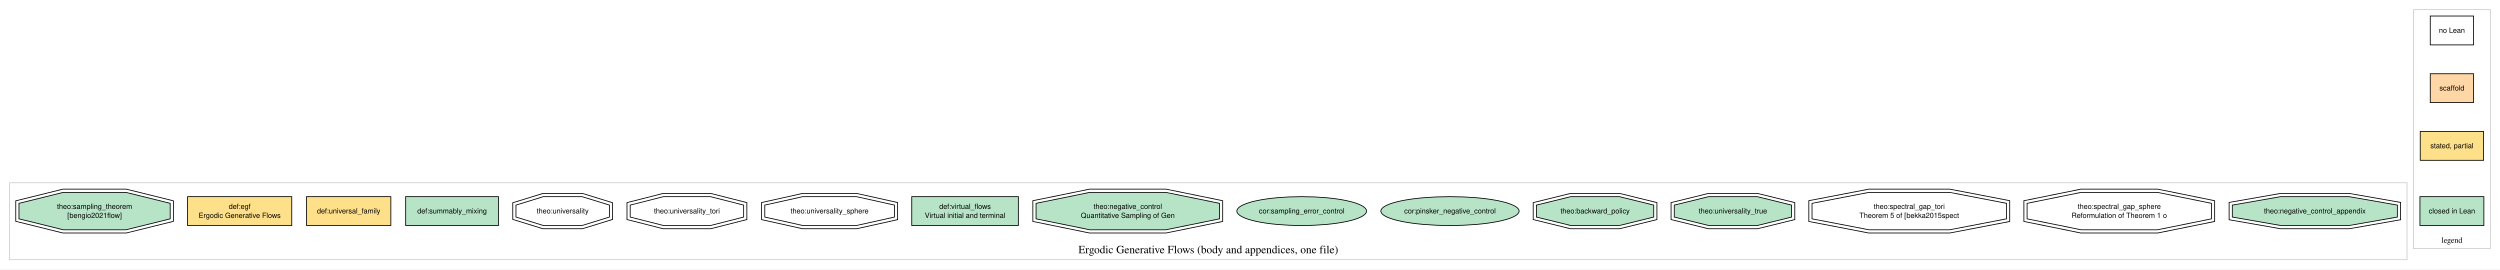
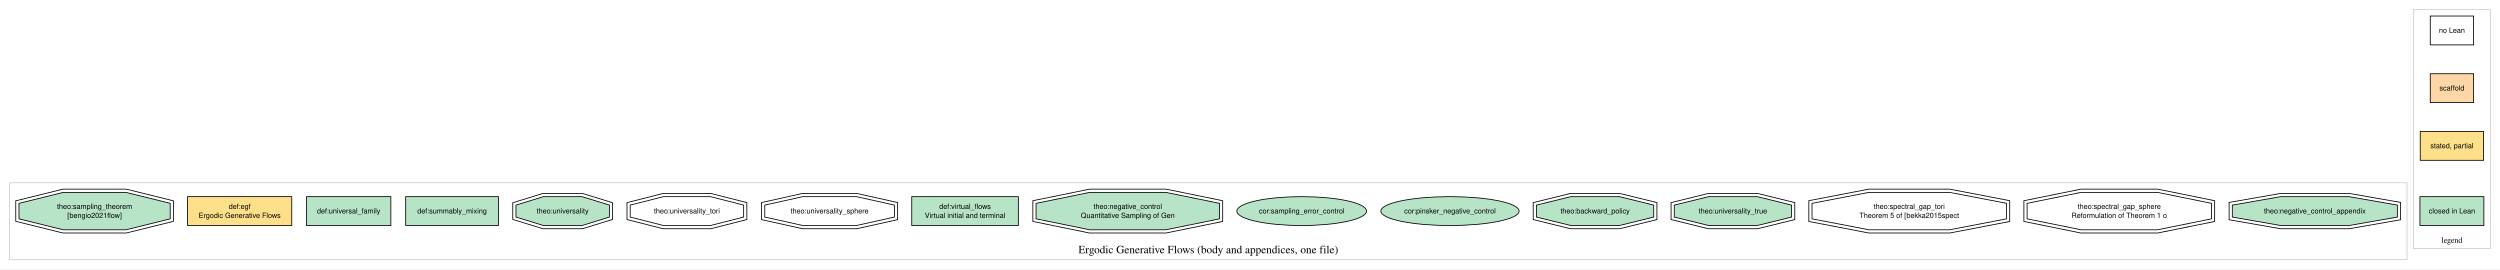
<svg xmlns="http://www.w3.org/2000/svg" width="3119pt" height="336pt" viewBox="0.00 0.00 3119.00 336.00">
  <g id="graph0" class="graph" transform="scale(1 1) rotate(0) translate(4 331.94)">
    <polygon fill="white" stroke="none" points="-4,4 -4,-331.94 3115,-331.94 3115,4 -4,4" />
    <g id="clust1" class="cluster">
      <polygon fill="none" stroke="#cccccc" points="8,-8 8,-103.94 2999,-103.94 2999,-8 8,-8" />
      <text xml:space="preserve" text-anchor="middle" x="1503.5" y="-15.95" font-family="Times,serif" font-size="14.00">Ergodic Generative Flows (body and appendices, one file)</text>
    </g>
    <g id="clust2" class="cluster">
      <polygon fill="none" stroke="#cccccc" points="3007,-21.84 3007,-319.94 3103,-319.94 3103,-21.84 3007,-21.84" />
      <text xml:space="preserve" text-anchor="middle" x="3055" y="-29.09" font-family="Times,serif" font-size="10.00">legend</text>
    </g>
    <g id="node1" class="node">
      <polygon fill="#b7e4c7" stroke="black" points="208.33,-58.92 208.33,-78.26 153.07,-91.94 74.93,-91.94 19.67,-78.26 19.67,-58.92 74.93,-45.25 153.07,-45.25 208.33,-58.92" />
      <polygon fill="none" stroke="black" points="212.33,-55.79 212.33,-81.39 153.56,-95.94 74.44,-95.94 15.67,-81.39 15.67,-55.79 74.44,-41.25 153.56,-41.25 212.33,-55.79" />
      <text xml:space="preserve" text-anchor="middle" x="114" y="-71.29" font-family="Helvetica,sans-Serif" font-size="9.00">theo:sampling_theorem</text>
      <text xml:space="preserve" text-anchor="middle" x="114" y="-60.04" font-family="Helvetica,sans-Serif" font-size="9.00">[bengio2021flow]</text>
    </g>
    <g id="node2" class="node">
      <polygon fill="#ffe08a" stroke="black" points="360,-86.59 230,-86.59 230,-50.59 360,-50.59 360,-86.59" />
      <text xml:space="preserve" text-anchor="middle" x="295" y="-71.29" font-family="Helvetica,sans-Serif" font-size="9.00">def:egf</text>
      <text xml:space="preserve" text-anchor="middle" x="295" y="-60.04" font-family="Helvetica,sans-Serif" font-size="9.00">Ergodic Generative Flows</text>
    </g>
    <g id="node3" class="node">
-       <polygon fill="#ffe08a" stroke="black" points="483.62,-86.59 378.38,-86.59 378.38,-50.59 483.62,-50.59 483.62,-86.59" />
+       <polygon fill="#b7e4c7" stroke="black" points="483.62,-86.59 378.38,-86.59 378.38,-50.59 483.62,-50.59 483.62,-86.59" />
      <text xml:space="preserve" text-anchor="middle" x="431" y="-65.67" font-family="Helvetica,sans-Serif" font-size="9.00">def:universal_family</text>
    </g>
    <g id="node4" class="node">
      <polygon fill="#b7e4c7" stroke="black" points="617.88,-86.59 502.12,-86.59 502.12,-50.59 617.88,-50.59 617.88,-86.59" />
      <text xml:space="preserve" text-anchor="middle" x="560" y="-65.67" font-family="Helvetica,sans-Serif" font-size="9.00">def:summably_mixing</text>
    </g>
    <g id="node5" class="node">
-       <polygon fill="#ffffff" stroke="black" points="756.28,-61.14 756.28,-76.05 722.14,-86.59 673.86,-86.59 639.72,-76.05 639.72,-61.14 673.86,-50.59 722.14,-50.59 756.28,-61.14" />
+       <polygon fill="#b7e4c7" stroke="black" points="756.28,-61.14 756.28,-76.05 722.14,-86.59 673.86,-86.59 639.72,-76.05 639.72,-61.14 673.86,-50.59 722.14,-50.59 756.28,-61.14" />
      <polygon fill="none" stroke="black" points="760.28,-58.19 760.28,-79 722.74,-90.59 673.26,-90.59 635.72,-79 635.72,-58.19 673.26,-46.59 722.74,-46.59 760.28,-58.19" />
      <text xml:space="preserve" text-anchor="middle" x="698" y="-65.67" font-family="Helvetica,sans-Serif" font-size="9.00">theo:universality</text>
    </g>
    <g id="node6" class="node">
      <polygon fill="#ffffff" stroke="black" points="923.77,-61.14 923.77,-76.05 882.31,-86.59 823.69,-86.59 782.23,-76.05 782.23,-61.14 823.69,-50.59 882.31,-50.59 923.77,-61.14" />
      <polygon fill="none" stroke="black" points="927.77,-58.03 927.77,-79.16 882.81,-90.59 823.19,-90.59 778.23,-79.16 778.23,-58.03 823.19,-46.59 882.81,-46.59 927.77,-58.03" />
      <text xml:space="preserve" text-anchor="middle" x="853" y="-65.67" font-family="Helvetica,sans-Serif" font-size="9.00">theo:universality_tori</text>
    </g>
    <g id="node7" class="node">
      <polygon fill="#ffffff" stroke="black" points="1111.86,-61.14 1111.86,-76.05 1064.49,-86.59 997.51,-86.59 950.14,-76.05 950.14,-61.14 997.51,-50.59 1064.49,-50.59 1111.86,-61.14" />
      <polygon fill="none" stroke="black" points="1115.86,-57.93 1115.86,-79.26 1064.93,-90.59 997.07,-90.59 946.14,-79.26 946.14,-57.93 997.07,-46.59 1064.93,-46.59 1115.86,-57.93" />
      <text xml:space="preserve" text-anchor="middle" x="1031" y="-65.67" font-family="Helvetica,sans-Serif" font-size="9.00">theo:universality_sphere</text>
    </g>
    <g id="node8" class="node">
      <polygon fill="#b7e4c7" stroke="black" points="1266.5,-86.59 1133.5,-86.59 1133.5,-50.59 1266.5,-50.59 1266.5,-86.59" />
      <text xml:space="preserve" text-anchor="middle" x="1200" y="-71.29" font-family="Helvetica,sans-Serif" font-size="9.00">def:virtual_flows</text>
      <text xml:space="preserve" text-anchor="middle" x="1200" y="-60.04" font-family="Helvetica,sans-Serif" font-size="9.00">Virtual initial and terminal</text>
    </g>
    <g id="node9" class="node">
      <polygon fill="#b7e4c7" stroke="black" points="1517.42,-58.92 1517.42,-78.26 1450.4,-91.94 1355.6,-91.94 1288.58,-78.26 1288.58,-58.92 1355.6,-45.25 1450.4,-45.25 1517.42,-58.92" />
      <polygon fill="none" stroke="black" points="1521.42,-55.66 1521.42,-81.53 1450.8,-95.94 1355.2,-95.94 1284.58,-81.53 1284.58,-55.66 1355.2,-41.25 1450.8,-41.25 1521.42,-55.66" />
      <text xml:space="preserve" text-anchor="middle" x="1403" y="-71.29" font-family="Helvetica,sans-Serif" font-size="9.00">theo:negative_control</text>
      <text xml:space="preserve" text-anchor="middle" x="1403" y="-60.04" font-family="Helvetica,sans-Serif" font-size="9.00">Quantitative Sampling of Gen</text>
    </g>
    <g id="node10" class="node">
      <ellipse fill="#b7e4c7" stroke="black" cx="1620" cy="-68.59" rx="80.91" ry="18" />
      <text xml:space="preserve" text-anchor="middle" x="1620" y="-65.67" font-family="Helvetica,sans-Serif" font-size="9.00">cor:sampling_error_control</text>
    </g>
    <g id="node11" class="node">
      <ellipse fill="#b7e4c7" stroke="black" cx="1805" cy="-68.59" rx="86.24" ry="18" />
      <text xml:space="preserve" text-anchor="middle" x="1805" y="-65.67" font-family="Helvetica,sans-Serif" font-size="9.00">cor:pinsker_negative_control</text>
    </g>
    <g id="node12" class="node">
      <polygon fill="#b7e4c7" stroke="black" points="2059.17,-61.14 2059.17,-76.05 2016.31,-86.59 1955.69,-86.59 1912.83,-76.05 1912.83,-61.14 1955.69,-50.59 2016.31,-50.59 2059.17,-61.14" />
      <polygon fill="none" stroke="black" points="2063.17,-58 2063.17,-79.18 2016.79,-90.59 1955.21,-90.59 1908.83,-79.18 1908.83,-58 1955.21,-46.59 2016.79,-46.59 2063.17,-58" />
      <text xml:space="preserve" text-anchor="middle" x="1986" y="-65.67" font-family="Helvetica,sans-Serif" font-size="9.00">theo:backward_policy</text>
    </g>
    <g id="node13" class="node">
      <polygon fill="#b7e4c7" stroke="black" points="2231.17,-61.14 2231.17,-76.05 2188.31,-86.59 2127.69,-86.59 2084.83,-76.05 2084.83,-61.14 2127.69,-50.59 2188.31,-50.59 2231.17,-61.14" />
      <polygon fill="none" stroke="black" points="2235.17,-58 2235.17,-79.18 2188.79,-90.59 2127.21,-90.59 2080.83,-79.18 2080.83,-58 2127.21,-46.59 2188.79,-46.59 2235.17,-58" />
      <text xml:space="preserve" text-anchor="middle" x="2158" y="-65.67" font-family="Helvetica,sans-Serif" font-size="9.00">theo:universality_true</text>
    </g>
    <g id="node14" class="node">
      <polygon fill="#ffffff" stroke="black" points="2499.31,-58.92 2499.31,-78.26 2428.25,-91.94 2327.75,-91.94 2256.69,-78.26 2256.69,-58.92 2327.75,-45.25 2428.25,-45.25 2499.31,-58.92" />
      <polygon fill="none" stroke="black" points="2503.31,-55.62 2503.31,-81.57 2428.63,-95.94 2327.37,-95.94 2252.69,-81.57 2252.69,-55.62 2327.37,-41.25 2428.63,-41.25 2503.31,-55.62" />
      <text xml:space="preserve" text-anchor="middle" x="2378" y="-71.29" font-family="Helvetica,sans-Serif" font-size="9.00">theo:spectral_gap_tori</text>
      <text xml:space="preserve" text-anchor="middle" x="2378" y="-60.04" font-family="Helvetica,sans-Serif" font-size="9.00">Theorem 5 of [bekka2015spect</text>
    </g>
    <g id="node15" class="node">
      <polygon fill="#ffffff" stroke="black" points="2755,-58.92 2755,-78.26 2687.63,-91.94 2592.37,-91.94 2525,-78.26 2525,-58.92 2592.37,-45.25 2687.63,-45.25 2755,-58.92" />
      <polygon fill="none" stroke="black" points="2759,-55.65 2759,-81.53 2688.03,-95.94 2591.97,-95.94 2521,-81.53 2521,-55.65 2591.97,-41.25 2688.03,-41.25 2759,-55.65" />
      <text xml:space="preserve" text-anchor="middle" x="2640" y="-71.29" font-family="Helvetica,sans-Serif" font-size="9.00">theo:spectral_gap_sphere</text>
      <text xml:space="preserve" text-anchor="middle" x="2640" y="-60.04" font-family="Helvetica,sans-Serif" font-size="9.00">Reformulation of Theorem 1 o</text>
    </g>
    <g id="node16" class="node">
      <polygon fill="#b7e4c7" stroke="black" points="2986.95,-61.14 2986.95,-76.05 2926.64,-86.59 2841.36,-86.59 2781.05,-76.05 2781.05,-61.14 2841.36,-50.59 2926.64,-50.59 2986.95,-61.14" />
      <polygon fill="none" stroke="black" points="2990.95,-57.78 2990.95,-79.41 2926.99,-90.59 2841.01,-90.59 2777.05,-79.41 2777.05,-57.78 2841.01,-46.59 2926.99,-46.59 2990.95,-57.78" />
      <text xml:space="preserve" text-anchor="middle" x="2884" y="-65.67" font-family="Helvetica,sans-Serif" font-size="9.00">theo:negative_control_appendix</text>
    </g>
    <g id="node17" class="node">
      <polygon fill="#b7e4c7" stroke="black" points="3094.88,-86.59 3015.12,-86.59 3015.12,-50.59 3094.88,-50.59 3094.88,-86.59" />
      <text xml:space="preserve" text-anchor="middle" x="3055" y="-65.67" font-family="Helvetica,sans-Serif" font-size="9.00">closed in Lean</text>
    </g>
    <g id="node18" class="node">
      <polygon fill="#ffe08a" stroke="black" points="3094.5,-167.94 3015.5,-167.94 3015.5,-131.94 3094.5,-131.94 3094.5,-167.94" />
      <text xml:space="preserve" text-anchor="middle" x="3055" y="-147.01" font-family="Helvetica,sans-Serif" font-size="9.00">stated, partial</text>
    </g>
    <g id="node19" class="node">
      <polygon fill="#ffd6a5" stroke="black" points="3082,-239.94 3028,-239.94 3028,-203.94 3082,-203.94 3082,-239.94" />
      <text xml:space="preserve" text-anchor="middle" x="3055" y="-219.01" font-family="Helvetica,sans-Serif" font-size="9.00">scaffold</text>
    </g>
    <g id="node20" class="node">
      <polygon fill="#ffffff" stroke="black" points="3082,-311.94 3028,-311.94 3028,-275.94 3082,-275.94 3082,-311.94" />
      <text xml:space="preserve" text-anchor="middle" x="3055" y="-291.01" font-family="Helvetica,sans-Serif" font-size="9.00">no Lean</text>
    </g>
  </g>
</svg>
